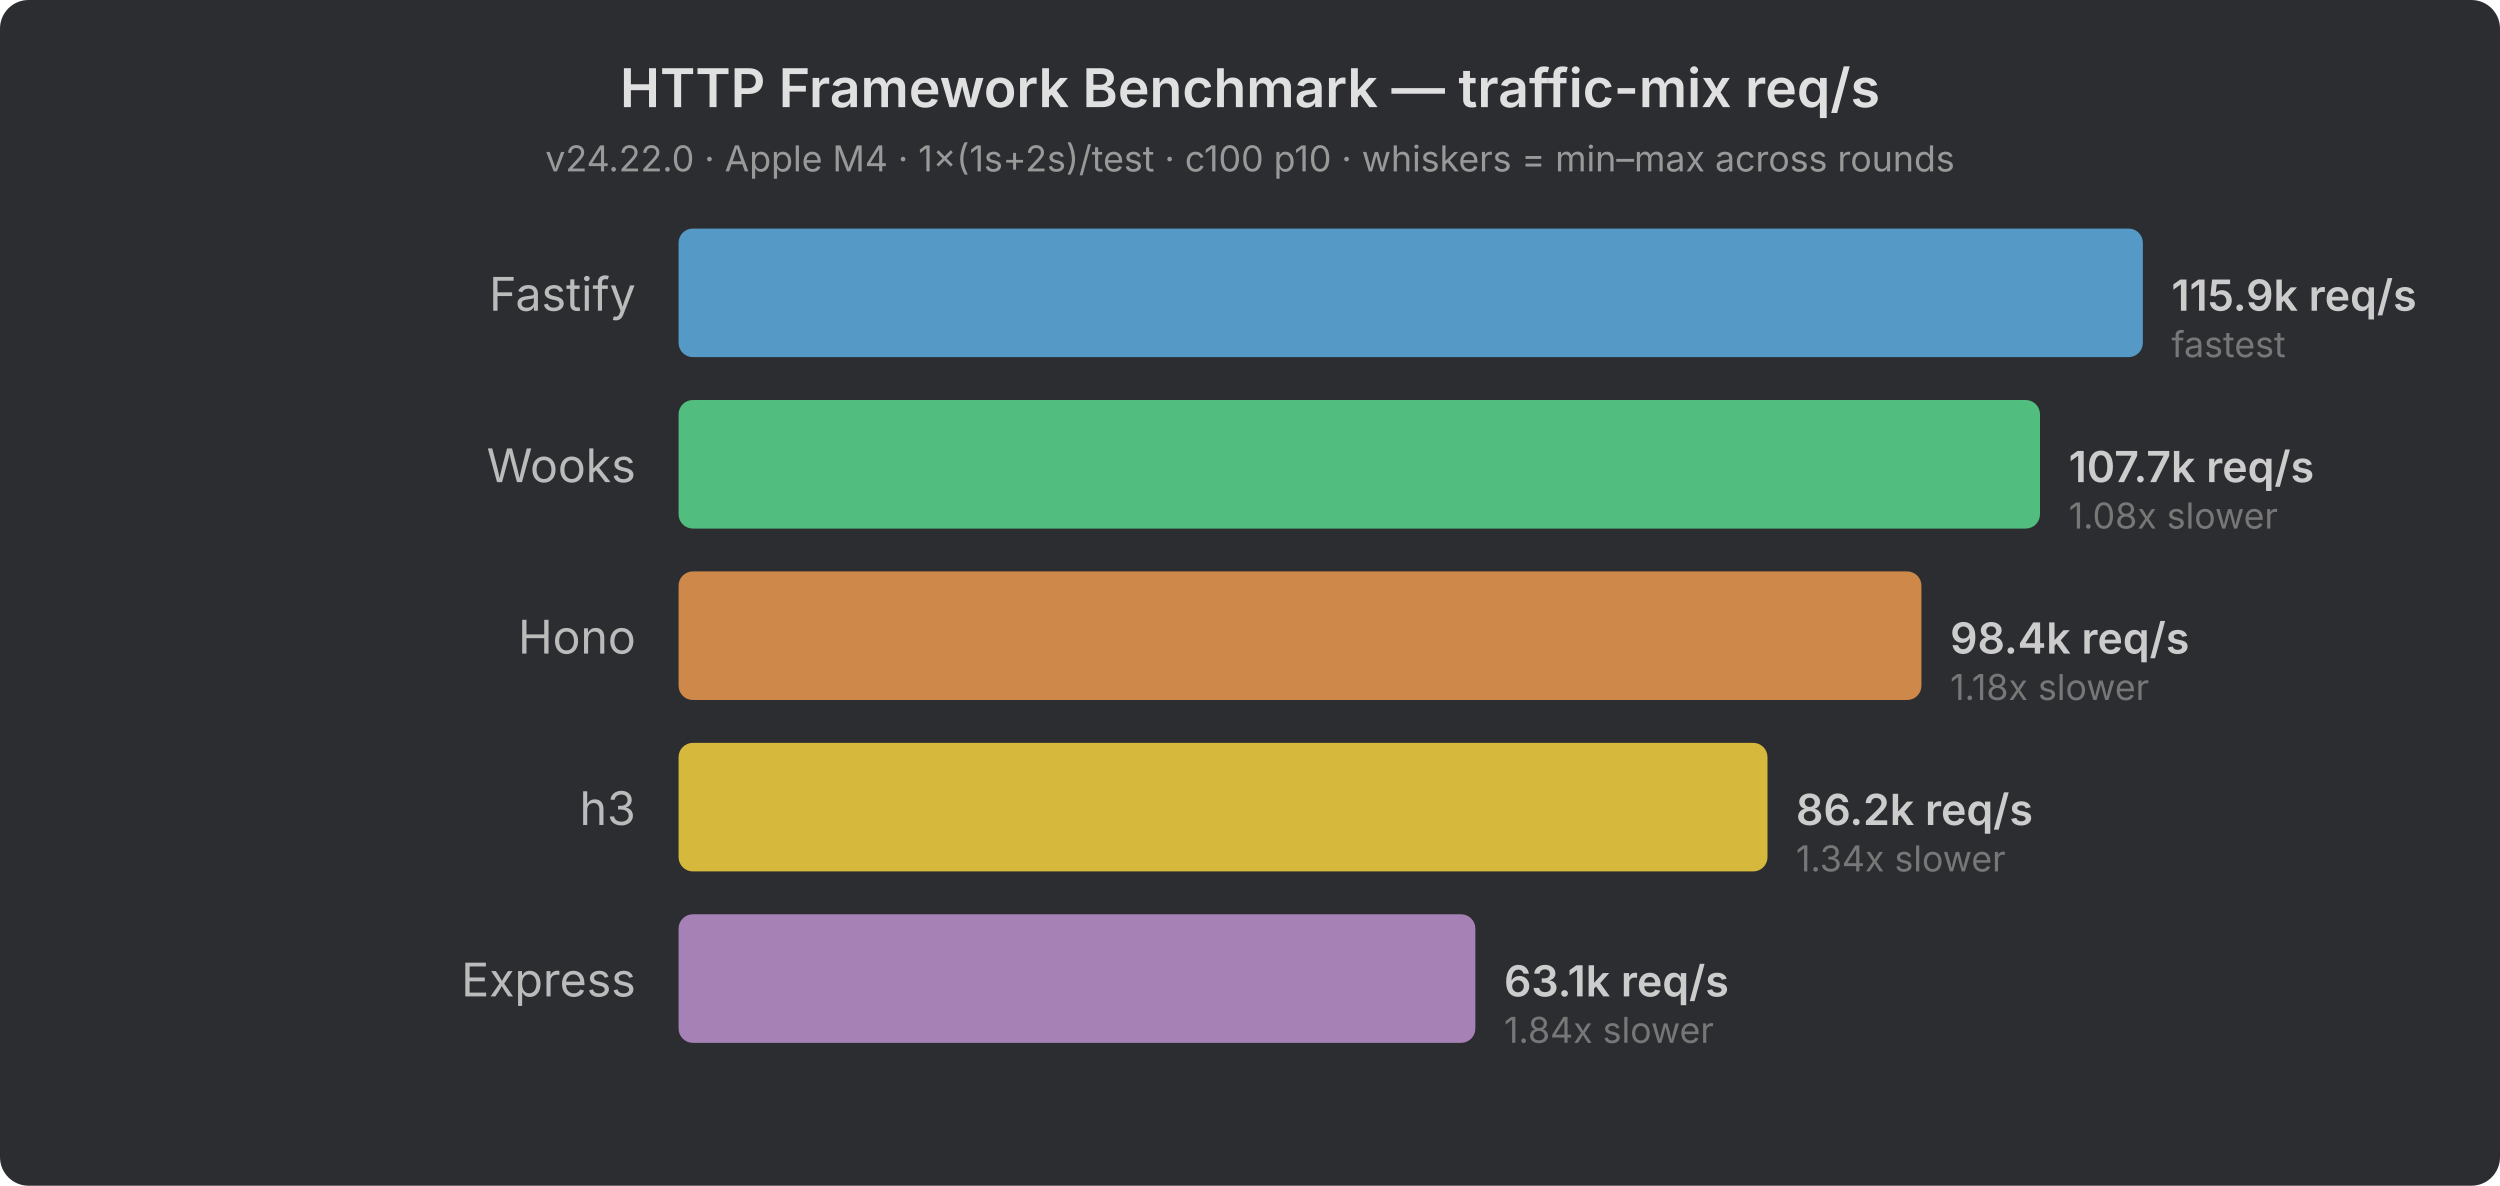
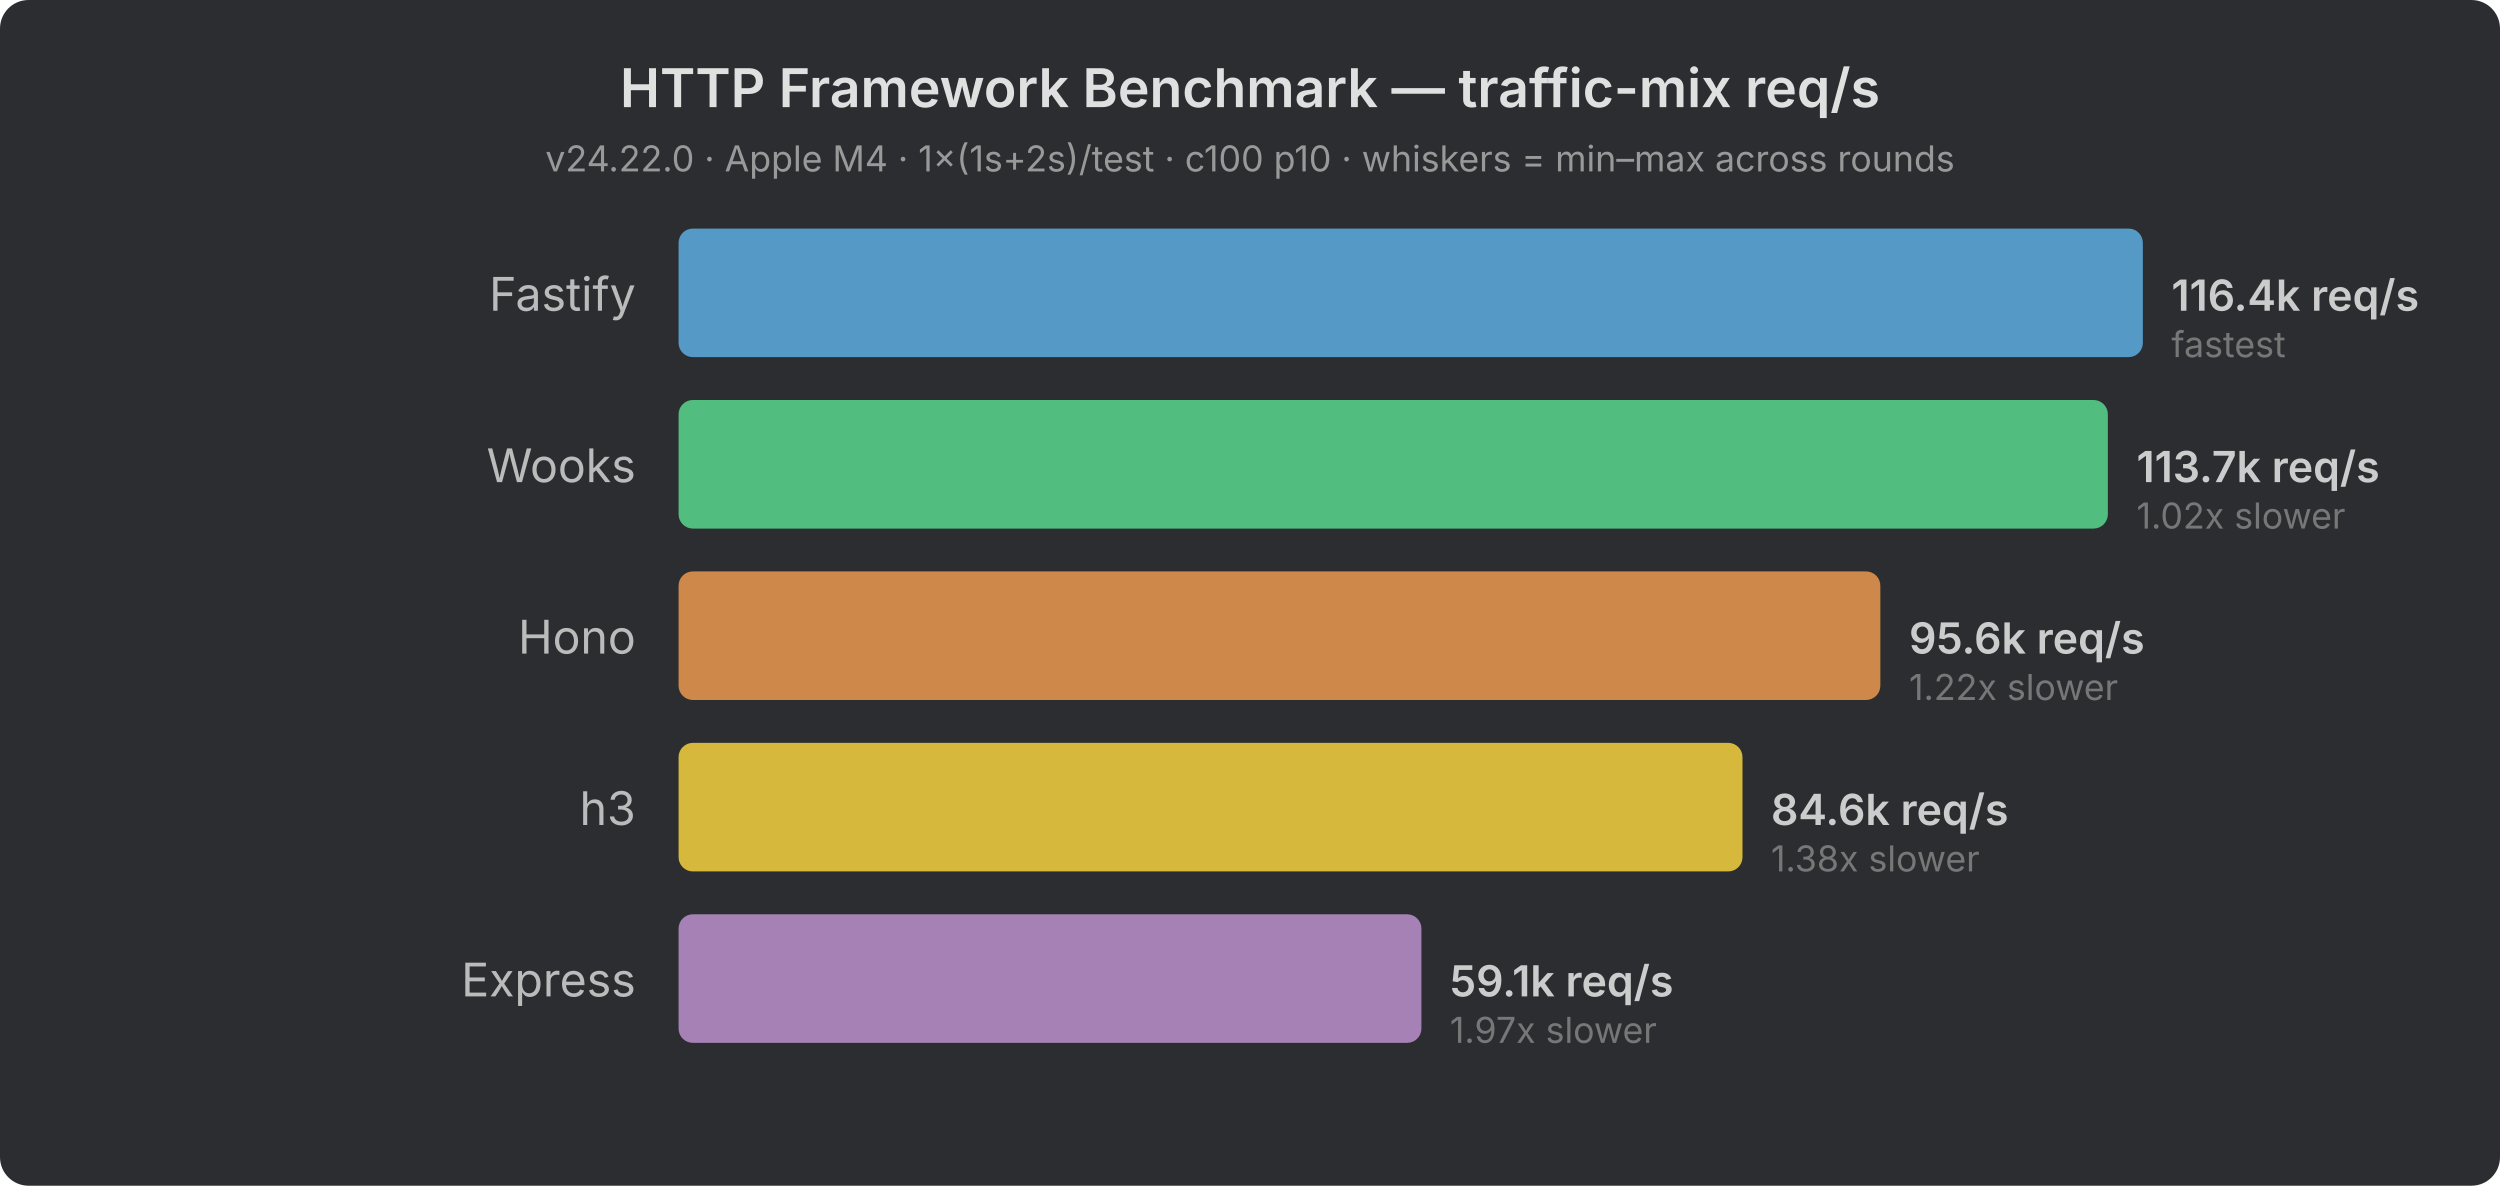
<svg xmlns="http://www.w3.org/2000/svg" viewBox="0 0 700 332" font-family="system-ui,-apple-system,sans-serif" font-size="12">
  <rect width="700" height="332" fill="#2b2d30" rx="8" />
  <text x="350" y="30" text-anchor="middle" font-size="15" font-weight="600" fill="#e0e0e0">HTTP Framework Benchmark — traffic-mix req/s</text>
  <text x="350" y="48" text-anchor="middle" font-size="10" fill="#999">v24.22.0 · Apple M4 · 1×(1s+2s)/test · c100 p10 · whiskers = min–max across rounds</text>
  <text x="178" y="87" text-anchor="end" fill="#bbb" font-size="13">Fastify</text>
  <rect x="190" y="64" width="410.0" height="36" fill="#5dade2" rx="4" opacity="0.85" />
-   <text x="608" y="87" fill="#ccc" font-size="12" font-weight="600">115.9k req/s</text>
+   <text x="608" y="87" fill="#ccc" font-size="12" font-weight="600">116.4k req/s</text>
  <text x="608" y="100" fill="#777" font-size="10">fastest</text>
  <text x="178" y="135" text-anchor="end" fill="#bbb" font-size="13">Wooks</text>
-   <rect x="190" y="112" width="381.2" height="36" fill="#58d68d" rx="4" opacity="0.85" />
-   <text x="579.23" y="135" fill="#ccc" font-size="12" font-weight="600">107.7k req/s</text>
-   <text x="579.23" y="148" fill="#777" font-size="10">1.08x slower</text>
+   <rect x="190" y="112" width="400.2" height="36" fill="#58d68d" rx="4" opacity="0.85" />
+   <text x="598.223" y="135" fill="#ccc" font-size="12" font-weight="600">113.7k req/s</text>
+   <text x="598.223" y="148" fill="#777" font-size="10">1.02x slower</text>
  <text x="178" y="183" text-anchor="end" fill="#bbb" font-size="13">Hono</text>
-   <rect x="190" y="160" width="348.0" height="36" fill="#eb984e" rx="4" opacity="0.85" />
-   <text x="546.027" y="183" fill="#ccc" font-size="12" font-weight="600">98.4k req/s</text>
-   <text x="546.027" y="196" fill="#777" font-size="10">1.18x slower</text>
+   <rect x="190" y="160" width="336.5" height="36" fill="#eb984e" rx="4" opacity="0.85" />
+   <text x="534.525" y="183" fill="#ccc" font-size="12" font-weight="600">95.6k req/s</text>
+   <text x="534.525" y="196" fill="#777" font-size="10">1.22x slower</text>
  <text x="178" y="231" text-anchor="end" fill="#bbb" font-size="13">h3</text>
-   <rect x="190" y="208" width="304.9" height="36" fill="#f4d03f" rx="4" opacity="0.85" />
-   <text x="502.864" y="231" fill="#ccc" font-size="12" font-weight="600">86.2k req/s</text>
-   <text x="502.864" y="244" fill="#777" font-size="10">1.34x slower</text>
+   <rect x="190" y="208" width="297.9" height="36" fill="#f4d03f" rx="4" opacity="0.85" />
+   <text x="495.869" y="231" fill="#ccc" font-size="12" font-weight="600">84.6k req/s</text>
+   <text x="495.869" y="244" fill="#777" font-size="10">1.38x slower</text>
  <text x="178" y="279" text-anchor="end" fill="#bbb" font-size="13">Express</text>
-   <rect x="190" y="256" width="223.1" height="36" fill="#bb8fce" rx="4" opacity="0.85" />
-   <text x="421.115" y="279" fill="#ccc" font-size="12" font-weight="600">63.1k req/s</text>
-   <text x="421.115" y="292" fill="#777" font-size="10">1.84x slower</text>
+   <rect x="190" y="256" width="208.0" height="36" fill="#bb8fce" rx="4" opacity="0.85" />
+   <text x="405.964" y="279" fill="#ccc" font-size="12" font-weight="600">59.1k req/s</text>
+   <text x="405.964" y="292" fill="#777" font-size="10">1.97x slower</text>
</svg>
